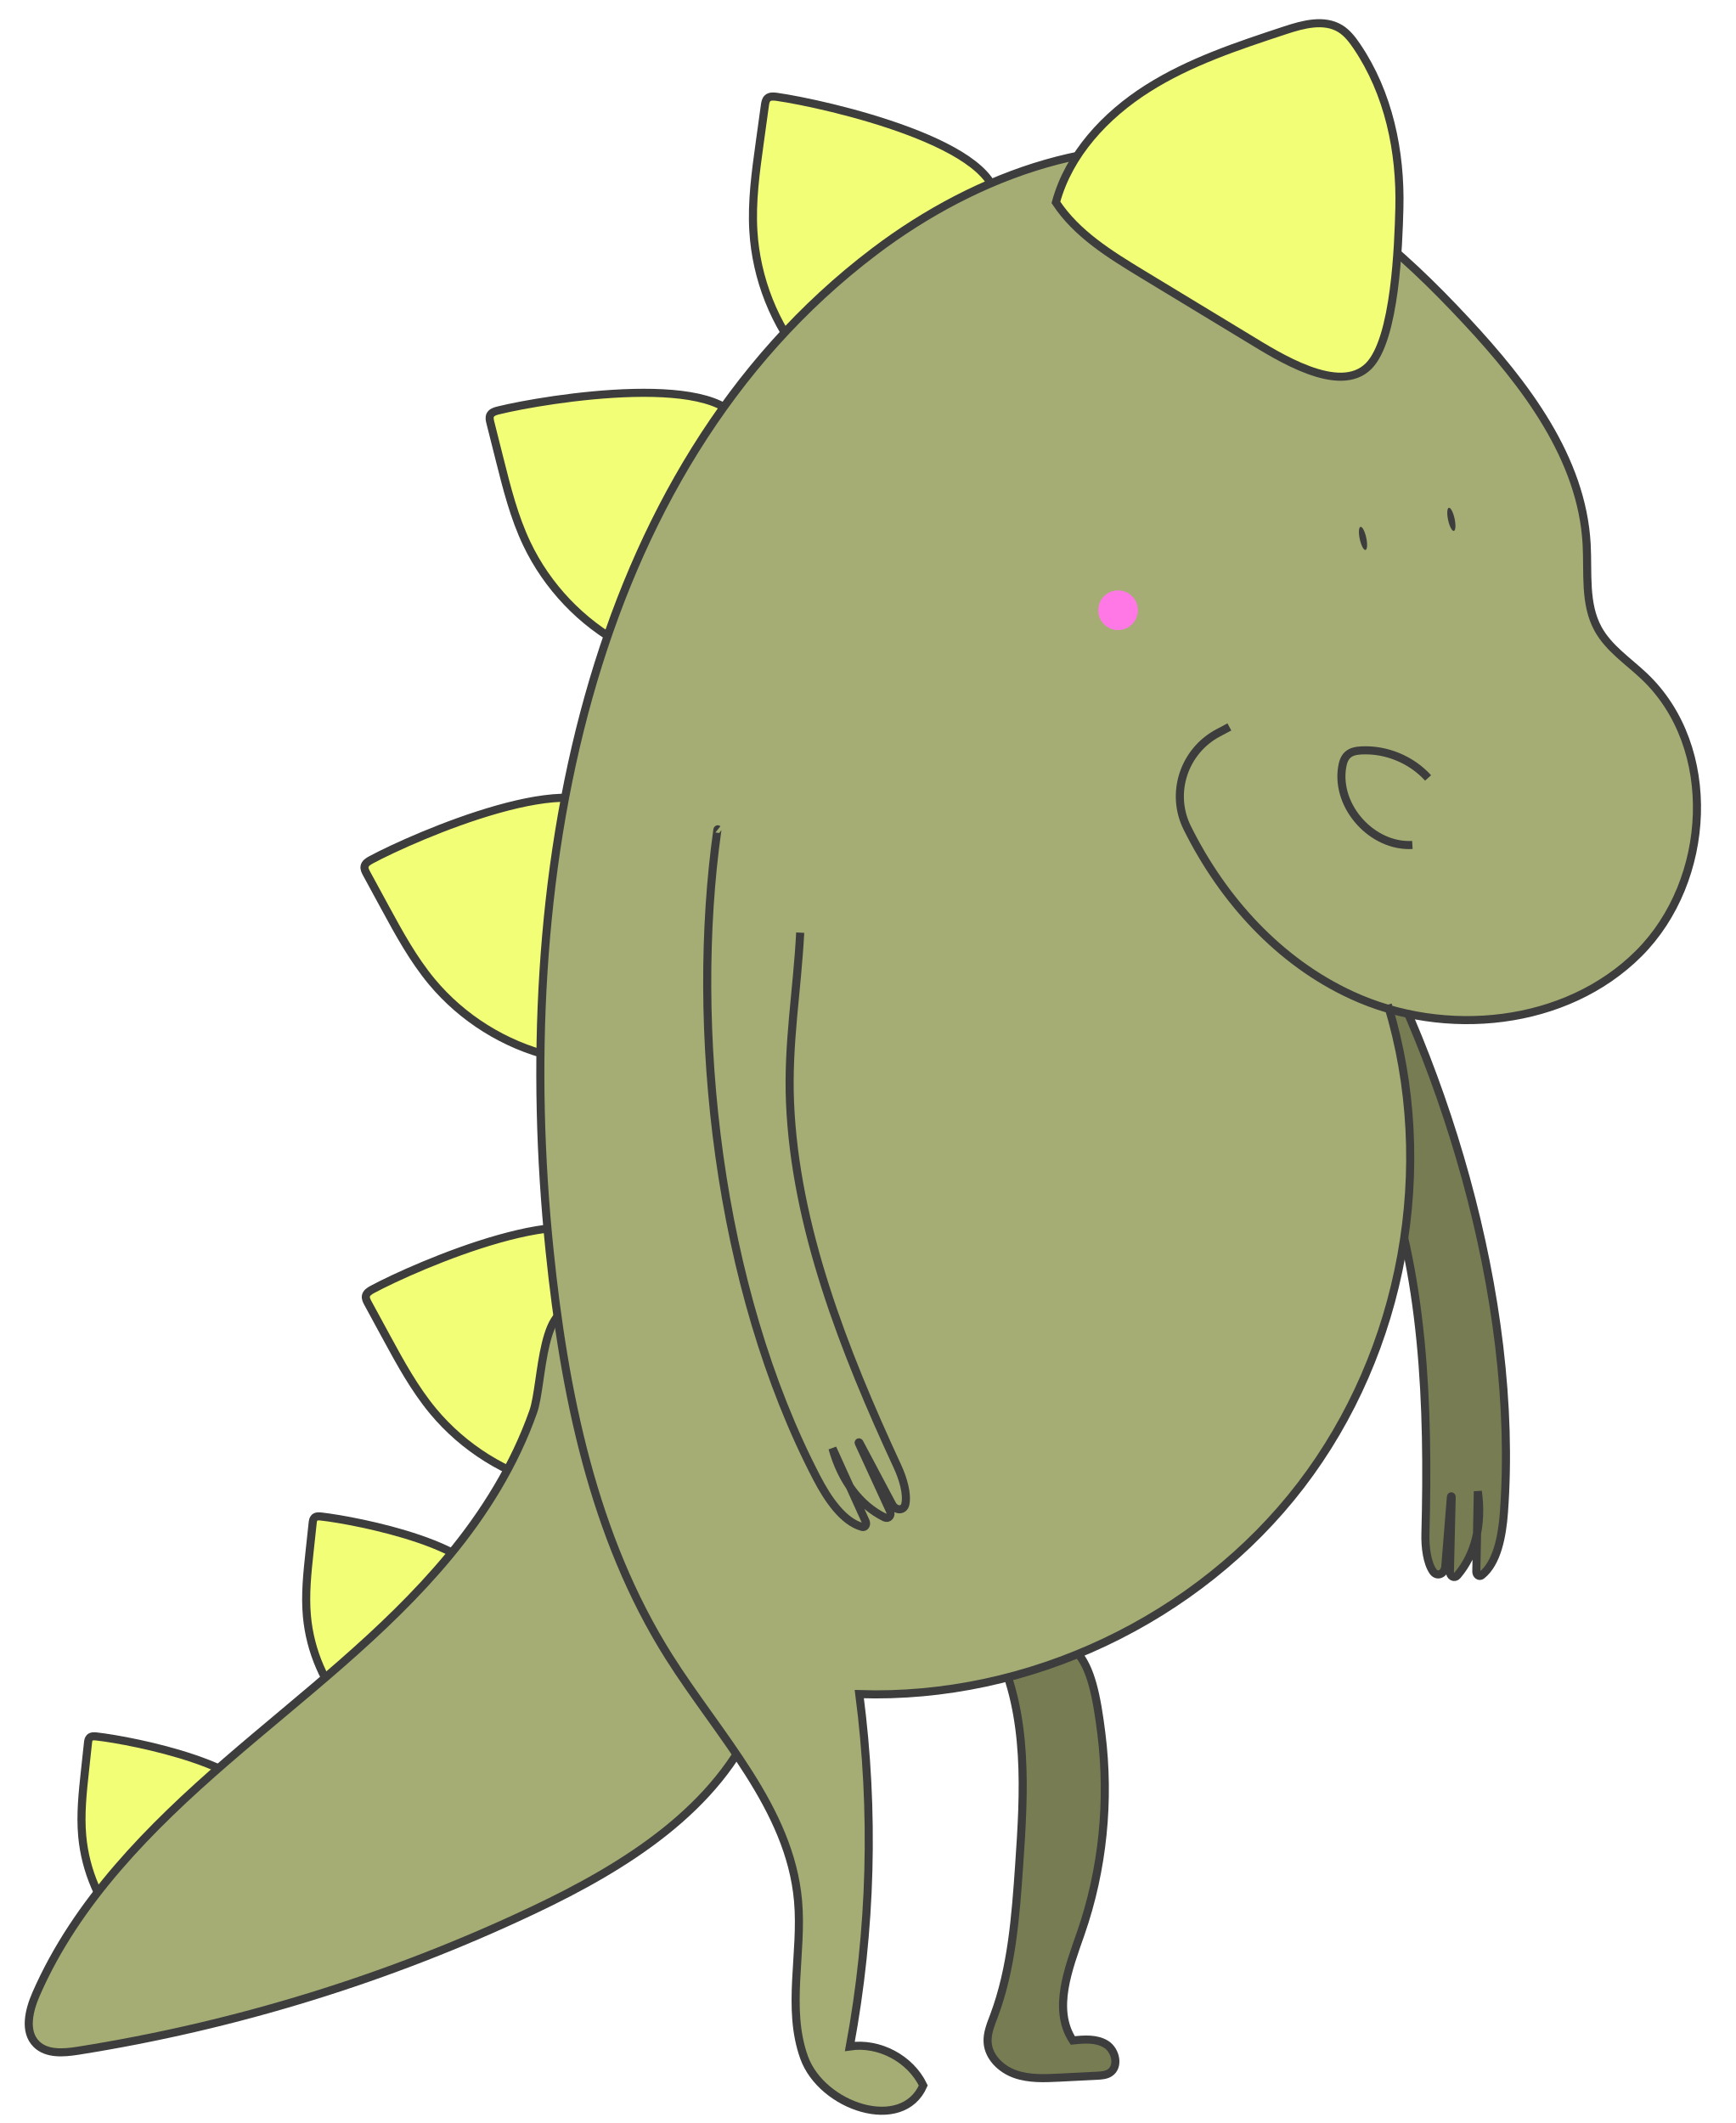
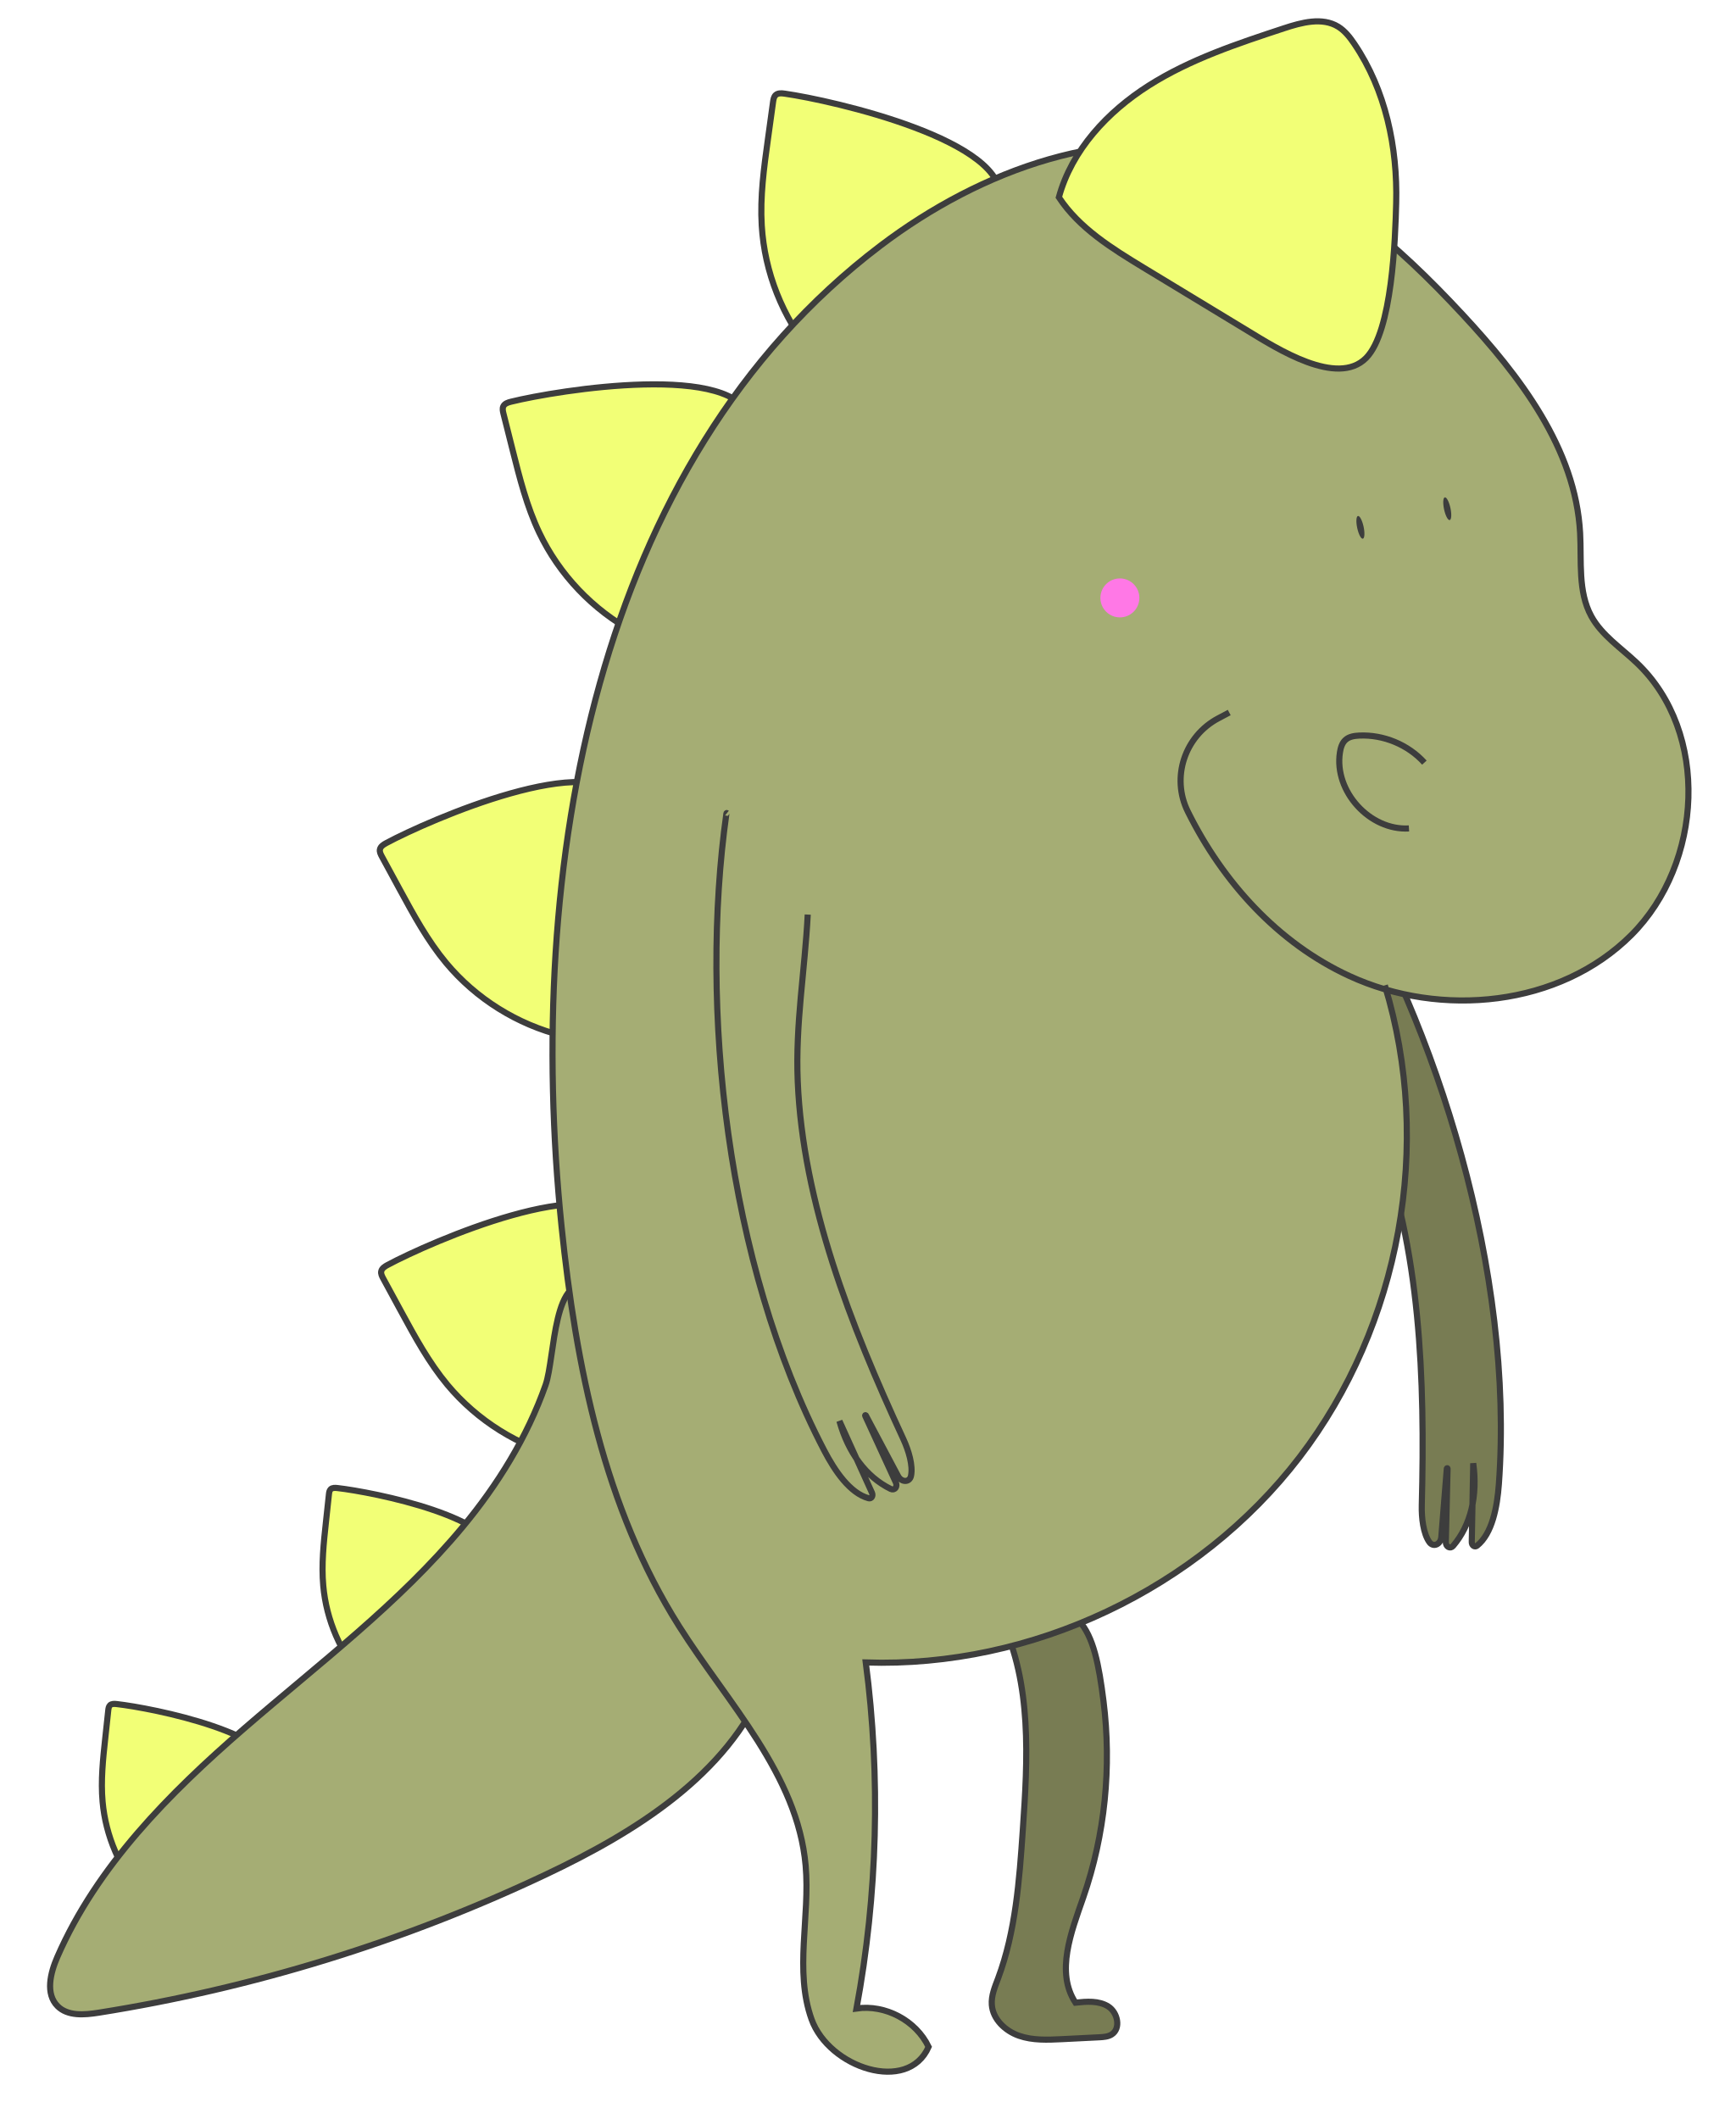
- <svg xmlns="http://www.w3.org/2000/svg" version="1.1" id="Calque_1" x="0px" y="0px" viewBox="0 0 429.6 525.6" style="enable-background:new 0 0 429.6 525.6;" xml:space="preserve">
-   <style type="text/css">
- 	.st0{fill:#F2FF76;stroke:#3D3D3D;stroke-width:2;stroke-miterlimit:10;}
- 	.st1{fill:#787C53;stroke:#3D3D3D;stroke-width:2;stroke-miterlimit:10;}
- 	.st2{fill:#A5AD74;stroke:#3D3D3D;stroke-width:2;stroke-miterlimit:10;}
- 	.st3{fill:none;stroke:#3D3D3D;stroke-width:2;stroke-miterlimit:10;}
- 	.st4{fill:#3D3D3D;}
- 	.st5{fill:#FF78E6;}
- </style>
+ <svg xmlns="http://www.w3.org/2000/svg" version="1.1" id="Calque_1" x="0px" y="0px" width="567.057px" height="692.359px" viewBox="-49.721 0 567.057 692.359" enable-background="new -49.721 0 567.057 692.359" xml:space="preserve">
  <g>
    <g>
-       <path class="st0" d="M192.26,23.97c-0.78-0.11-1.68-0.18-2.26,0.36c-0.45,0.42-0.56,1.08-0.65,1.69c-0.43,3.14-0.87,6.28-1.3,9.42    c-1,7.22-2,14.5-1.56,21.78c0.7,11.73,5.25,23.2,12.77,32.23c4.92,5.9,45.93-31.18,47.23-38.37    C249.24,35.86,204.18,25.66,192.26,23.97z" />
-       <path class="st0" d="M123.31,101.62c-0.77,0.19-1.62,0.46-1.96,1.17c-0.26,0.56-0.12,1.21,0.03,1.81    c0.77,3.07,1.55,6.15,2.32,9.22c1.78,7.07,3.57,14.2,6.7,20.78c5.04,10.62,13.55,19.55,23.9,25.11    c6.77,3.63,30.93-46.1,29.45-53.25C180.6,91.33,135,98.73,123.31,101.62z" />
-       <path class="st0" d="M91.86,212.87c-0.69,0.37-1.46,0.85-1.61,1.62c-0.12,0.61,0.19,1.2,0.48,1.75c1.51,2.79,3.02,5.57,4.54,8.36    c3.48,6.41,6.99,12.86,11.65,18.47c7.52,9.03,17.98,15.57,29.39,18.38c7.46,1.84,18.51-52.33,15.3-58.9    C144.81,188.67,102.47,207.16,91.86,212.87z" />
-       <path class="st0" d="M92.19,319.22c-0.69,0.37-1.46,0.85-1.61,1.62c-0.12,0.61,0.19,1.2,0.48,1.75c1.51,2.79,3.02,5.57,4.54,8.36    c3.48,6.41,6.99,12.86,11.65,18.47c7.52,9.03,17.98,15.57,29.39,18.38c7.46,1.84,18.51-52.33,15.3-58.9    C145.13,295.02,102.8,313.51,92.19,319.22z" />
-       <path class="st0" d="M79.5,375.45c-0.58-0.06-1.24-0.1-1.66,0.31c-0.32,0.32-0.39,0.81-0.44,1.26c-0.25,2.32-0.5,4.65-0.75,6.97    c-0.58,5.35-1.16,10.74-0.68,16.09c0.77,8.63,4.37,16.99,10.12,23.48c3.75,4.24,33.19-23.98,33.99-29.32    C121.77,382.98,88.33,376.44,79.5,375.45z" />
-       <path class="st0" d="M23.88,429.9c-0.58-0.06-1.24-0.1-1.66,0.31c-0.32,0.32-0.39,0.81-0.44,1.26c-0.25,2.32-0.5,4.65-0.75,6.97    c-0.58,5.35-1.16,10.74-0.68,16.09c0.77,8.63,4.37,16.99,10.12,23.48c3.75,4.24,33.19-23.98,33.99-29.32    C66.15,437.43,32.71,430.89,23.88,429.9z" />
+       <path fill="#F2FF76" stroke="#3D3D3D" stroke-width="2" stroke-miterlimit="10" d="M206.633,30.594    c-1.011-0.143-2.178-0.233-2.93,0.466c-0.583,0.544-0.726,1.4-0.843,2.19c-0.557,4.07-1.128,8.141-1.685,12.21    c-1.296,9.359-2.593,18.796-2.022,28.232c0.908,15.205,6.805,30.073,16.553,41.778c6.378,7.648,59.536-40.417,61.222-49.737    C280.492,46.006,222.084,32.784,206.633,30.594z" />
+       <path fill="#F2FF76" stroke="#3D3D3D" stroke-width="2" stroke-miterlimit="10" d="M117.258,131.247    c-0.999,0.247-2.101,0.597-2.541,1.517c-0.337,0.726-0.155,1.568,0.039,2.346c0.999,3.98,2.009,7.972,3.007,11.952    c2.308,9.165,4.628,18.406,8.685,26.936c6.533,13.766,17.564,25.341,30.98,32.549c8.776,4.706,40.093-59.757,38.174-69.025    C191.519,117.908,132.411,127.5,117.258,131.247z" />
+       <path fill="#F2FF76" stroke="#3D3D3D" stroke-width="2" stroke-miterlimit="10" d="M76.491,275.454    c-0.895,0.479-1.893,1.102-2.087,2.1c-0.156,0.791,0.246,1.556,0.622,2.268c1.958,3.617,3.915,7.221,5.885,10.837    c4.511,8.309,9.061,16.67,15.101,23.941c9.748,11.705,23.307,20.183,38.097,23.825c9.67,2.385,23.994-67.832,19.833-76.349    C145.126,244.084,90.244,268.052,76.491,275.454z" />
+       <path fill="#F2FF76" stroke="#3D3D3D" stroke-width="2" stroke-miterlimit="10" d="M76.918,413.308    c-0.895,0.48-1.893,1.103-2.087,2.101c-0.155,0.791,0.246,1.556,0.622,2.269c1.958,3.616,3.915,7.221,5.885,10.837    c4.511,8.309,9.061,16.67,15.102,23.94c9.748,11.705,23.306,20.183,38.096,23.826c9.67,2.385,23.993-67.832,19.833-76.349    C145.542,381.939,90.671,405.906,76.918,413.308z" />
+       <path fill="#F2FF76" stroke="#3D3D3D" stroke-width="2" stroke-miterlimit="10" d="M60.469,486.195    c-0.752-0.077-1.607-0.13-2.152,0.402c-0.415,0.415-0.506,1.05-0.57,1.634c-0.324,3.006-0.648,6.026-0.972,9.034    c-0.752,6.935-1.504,13.922-0.882,20.856c0.999,11.188,5.665,22.023,13.118,30.436c4.861,5.496,43.022-31.084,44.059-38.005    C115.261,495.956,71.915,487.479,60.469,486.195z" />
+       <path fill="#F2FF76" stroke="#3D3D3D" stroke-width="2" stroke-miterlimit="10" d="M-11.628,556.776    c-0.751-0.078-1.607-0.13-2.152,0.401c-0.415,0.415-0.505,1.051-0.57,1.634c-0.324,3.007-0.648,6.026-0.973,9.034    c-0.751,6.935-1.503,13.922-0.881,20.856c0.999,11.187,5.665,22.023,13.118,30.437c4.861,5.495,43.022-31.085,44.059-38.007    C43.164,566.537-0.182,558.06-11.628,556.776z" />
    </g>
-     <path class="st1" d="M322.6,248.85c6.25,12.67,13.8,24.08,18.97,37.6c10.97,28.67,12.11,61.53,11.28,93.34   c-0.08,3.17,0.38,7.12,1.9,9.28c0.99,1.41,2.86,0.62,3.02-1.26c0.46-5.75,0.93-11.5,1.39-17.25c0.01-0.15,0.19-0.14,0.19,0.01   l-0.44,18.48c-0.03,1.21,1.12,1.84,1.83,1c4.5-5.25,6.21-12.67,5.08-20.84l-0.37,19.85c-0.02,0.86,0.74,1.4,1.32,0.94   c3.83-3.04,5.08-9.72,5.51-15.5c3.91-53.24-15.36-115.16-40.99-157.22c-0.04-0.06-0.11-0.06-0.15,0" />
-     <path class="st2" d="M111.07,385.3c-15.97,19.24-36.16,34.41-55.06,50.78s-37.07,34.66-47.07,57.58c-1.76,4.04-3.05,9.29,0.07,12.4   c2.56,2.55,6.72,2.21,10.29,1.65c38.99-6.18,77.09-17.94,112.77-34.84c22.62-10.71,45.7-25.05,55.3-48.16   c1.59-3.82,2.78-7.96,2.27-12.07c-0.36-2.9-1.54-5.62-2.73-8.29c-6.15-13.79-12.8-27.35-19.93-40.66   c-4.67-8.71-13.98-34.2-22.87-38.66c-10.35-5.19-9.65,17.48-12.11,24.46C127.38,362.6,119.92,374.65,111.07,385.3z" />
-     <path class="st1" d="M267.54,478.62c-3.03,8.72-7.04,18.84-1.98,26.55c2.82-0.3,5.88-0.55,8.27,0.96c2.39,1.52,3.24,5.57,0.84,7.07   c-0.91,0.57-2.04,0.64-3.11,0.7c-3.12,0.16-6.24,0.31-9.36,0.47c-3.66,0.18-7.42,0.35-10.88-0.86c-3.46-1.21-6.57-4.15-6.84-7.8   c-0.17-2.28,0.76-4.49,1.57-6.63c4.44-11.88,5.36-24.73,6.24-37.39c1.24-17.96,2.32-36.85-5.43-53.1   c20.16-8.2,23.48,2.27,25.77,20.56C274.71,445.75,273.02,462.82,267.54,478.62z" />
-     <path class="st2" d="M343.54,248.74c12.21,40.04,3.94,85.75-21.53,118.98c-25.47,33.22-67.46,53.09-109.3,51.7   c3.78,28.96,2.99,58.51-2.34,87.22c7.27-1.07,15,3.04,18.18,9.67c-5.22,11.91-25.13,5.28-29.51-6.96   c-4.38-12.24-0.34-25.8-1.49-38.75c-2.04-22.94-19.61-40.87-31.91-60.34c-18.87-29.87-26-65.62-29.61-100.77   c-9.25-90.18,8.19-192.5,80.44-247.24c25.24-19.12,58.21-31.19,88.79-22.96c22.97,6.18,41.57,22.82,57.77,40.23   c14.54,15.63,28.57,33.91,29.73,55.22c0.39,7.11-0.6,14.71,2.82,20.96c2.64,4.81,7.45,7.95,11.43,11.72   c18.51,17.55,16.7,50.58-1.33,68.62c-18.03,18.04-47.97,21.02-71.12,10.32c-17.95-8.29-31.84-23.61-40.68-41.43   c-4.26-8.59-0.78-19.02,7.69-23.5c0.92-0.49,1.84-0.97,2.75-1.46" />
-     <path class="st2" d="M198.08,230.9" />
-     <path class="st2" d="M198.08,230.9c-0.72,14.11-3.13,27.58-2.52,42.04c1.29,30.66,13.25,61.3,26.62,90.17   c1.33,2.88,2.48,6.69,1.93,9.28c-0.35,1.68-2.38,1.7-3.27,0.04c-2.7-5.09-5.41-10.19-8.11-15.28c-0.07-0.13-0.23-0.05-0.17,0.08   l7.72,16.8c0.51,1.1-0.3,2.13-1.29,1.65c-6.21-3.04-10.72-9.17-12.92-17.12l8.2,18.08c0.35,0.78-0.12,1.58-0.84,1.39   c-4.72-1.28-8.52-6.91-11.2-12.05c-24.68-47.34-31.52-111.82-24.64-160.6c0.01-0.07,0.08-0.1,0.13-0.06" />
-     <path class="st3" d="M353.51,192.6c-4.12-4.54-10.32-7.11-16.44-6.82c-1.24,0.06-2.55,0.26-3.46,1.1c-0.87,0.79-1.21,2-1.39,3.16   c-1.52,9.77,7.53,19.73,17.4,19.15" />
-     <path class="st0" d="M346.4,51.55c0.36-14.05-2.66-28.5-10.55-40.13c-1.12-1.65-2.37-3.27-4.06-4.32   c-4.03-2.48-9.22-1.07-13.71,0.41c-11.72,3.87-23.58,7.79-34.01,14.4c-10.43,6.61-19.44,16.28-22.69,28.19   c5.13,7.8,13.39,12.89,21.37,17.74c8.75,5.3,17.49,10.61,26.24,15.91c7.33,4.45,22.53,14.21,29.82,6.86   C345.42,83.94,346.17,60.46,346.4,51.55z" />
-     <ellipse transform="matrix(0.9775 -0.2108 0.2108 0.9775 -19.032 78.627)" class="st4" cx="359.28" cy="128.58" rx="0.82" ry="2.93" />
-     <ellipse transform="matrix(0.9775 -0.2108 0.2108 0.9775 -20.5179 74.1219)" class="st4" cx="337.41" cy="133.3" rx="0.82" ry="2.93" />
-     <circle class="st5" cx="276.76" cy="151.08" r="4.91" />
+     <path fill="#787C53" stroke="#3D3D3D" stroke-width="2" stroke-miterlimit="10" d="M375.585,322.092   c8.102,16.424,17.888,31.213,24.59,48.739c14.219,37.163,15.697,79.757,14.622,120.99c-0.104,4.109,0.492,9.229,2.463,12.029   c1.282,1.828,3.707,0.804,3.914-1.634c0.596-7.453,1.205-14.905,1.802-22.359c0.013-0.194,0.246-0.183,0.246,0.013l-0.571,23.954   c-0.038,1.568,1.453,2.386,2.373,1.297c5.833-6.806,8.05-16.424,6.585-27.014l-0.48,25.73c-0.025,1.114,0.96,1.814,1.711,1.218   c4.965-3.94,6.586-12.6,7.143-20.091c5.069-69.012-19.91-149.275-53.132-203.795c-0.053-0.078-0.144-0.078-0.194,0" />
+     <path fill="#A5AD74" stroke="#3D3D3D" stroke-width="2" stroke-miterlimit="10" d="M101.392,498.963   c-20.701,24.94-46.873,44.604-71.371,65.824c-24.499,21.219-48.052,44.927-61.014,74.638c-2.281,5.235-3.954,12.041,0.091,16.073   c3.318,3.306,8.71,2.864,13.338,2.139c50.54-8.012,99.927-23.256,146.177-45.162c29.321-13.882,59.238-32.47,71.681-62.426   c2.062-4.952,3.604-10.318,2.943-15.646c-0.466-3.759-1.996-7.284-3.539-10.745c-7.972-17.875-16.592-35.452-25.834-52.706   c-6.053-11.289-18.122-44.331-29.645-50.111c-13.416-6.728-12.509,22.658-15.698,31.705   C122.533,469.539,112.863,485.159,101.392,498.963z" />
+     <path fill="#787C53" stroke="#3D3D3D" stroke-width="2" stroke-miterlimit="10" d="M304.213,619.929   c-3.928,11.303-9.125,24.422-2.566,34.415c3.655-0.389,7.623-0.713,10.72,1.245c3.098,1.97,4.2,7.22,1.089,9.164   c-1.18,0.738-2.645,0.829-4.031,0.907c-4.045,0.207-8.088,0.402-12.134,0.609c-4.744,0.232-9.618,0.453-14.103-1.115   s-8.517-5.38-8.867-10.11c-0.22-2.956,0.986-5.82,2.036-8.595c5.755-15.399,6.947-32.056,8.088-48.467   c1.608-23.279,3.007-47.765-7.039-68.829c26.132-10.629,30.437,2.942,33.404,26.65   C313.508,577.321,311.317,599.447,304.213,619.929z" />
+     <path fill="#A5AD74" stroke="#3D3D3D" stroke-width="2" stroke-miterlimit="10" d="M402.729,321.949   c15.826,51.901,5.106,111.152-27.908,154.227c-33.016,43.062-87.444,68.817-141.679,67.016c4.9,37.539,3.875,75.843-3.033,113.059   c9.424-1.388,19.444,3.939,23.565,12.533c-6.766,15.439-32.574,6.846-38.251-9.021c-5.678-15.866-0.441-33.443-1.932-50.229   c-2.645-29.736-25.419-52.978-41.363-78.216c-24.46-38.718-33.702-85.059-38.382-130.622   c-11.99-116.894,10.616-249.525,104.269-320.481c32.717-24.784,75.455-40.43,115.093-29.762   c29.775,8.011,53.885,29.58,74.884,52.148c18.848,20.26,37.034,43.955,38.537,71.578c0.506,9.216-0.777,19.067,3.656,27.169   c3.422,6.235,9.656,10.305,14.815,15.192c23.993,22.749,21.647,65.564-1.724,88.948c-23.371,23.384-62.181,27.246-92.189,13.377   c-23.267-10.746-41.271-30.604-52.729-53.703c-5.522-11.135-1.011-24.654,9.968-30.462c1.192-0.635,2.385-1.257,3.563-1.892" />
+     <path fill="#A5AD74" stroke="#3D3D3D" stroke-width="2" stroke-miterlimit="10" d="M214.177,298.824" />
+     <path fill="#A5AD74" stroke="#3D3D3D" stroke-width="2" stroke-miterlimit="10" d="M214.177,298.824   c-0.933,18.29-4.057,35.75-3.266,54.494c1.672,39.742,17.175,79.46,34.506,116.882c1.725,3.733,3.215,8.672,2.502,12.029   c-0.454,2.178-3.085,2.203-4.239,0.052c-3.5-6.598-7.013-13.209-10.513-19.807c-0.09-0.169-0.297-0.064-0.22,0.104l10.007,21.776   c0.661,1.427-0.389,2.762-1.672,2.14c-8.05-3.941-13.896-11.887-16.748-22.191l10.629,23.436c0.454,1.011-0.156,2.048-1.089,1.802   c-6.118-1.659-11.044-8.957-14.518-15.62c-31.991-61.363-40.857-144.945-31.939-208.175c0.013-0.091,0.104-0.13,0.169-0.078" />
+     <path fill="none" stroke="#3D3D3D" stroke-width="2" stroke-miterlimit="10" d="M415.651,249.179   c-5.341-5.885-13.378-9.216-21.311-8.84c-1.606,0.078-3.305,0.337-4.484,1.426c-1.128,1.024-1.568,2.592-1.802,4.096   c-1.971,12.665,9.76,25.575,22.555,24.823" />
+     <path fill="#F2FF76" stroke="#3D3D3D" stroke-width="2" stroke-miterlimit="10" d="M406.436,66.344   c0.467-18.212-3.449-36.943-13.676-52.018c-1.452-2.139-3.072-4.239-5.263-5.6c-5.224-3.214-11.951-1.387-17.771,0.532   c-15.191,5.016-30.565,10.098-44.085,18.666c-13.52,8.568-25.199,21.103-29.411,36.542c6.649,10.11,17.356,16.708,27.7,22.995   c11.342,6.87,22.671,13.753,34.013,20.623c9.502,5.769,29.205,18.42,38.654,8.892C405.165,108.329,406.137,77.894,406.436,66.344z" />
+     <ellipse transform="matrix(-0.2107 -0.9775 0.9775 -0.2107 349.8224 614.8272)" fill="#3D3D3D" cx="423.117" cy="166.19" rx="3.798" ry="1.062" />
+     <ellipse transform="matrix(-0.2109 -0.9775 0.9775 -0.2109 309.5741 594.532)" fill="#3D3D3D" cx="394.769" cy="172.307" rx="3.798" ry="1.063" />
+     <circle fill="#FF78E6" cx="316.165" cy="195.359" r="6.365" />
  </g>
</svg>
